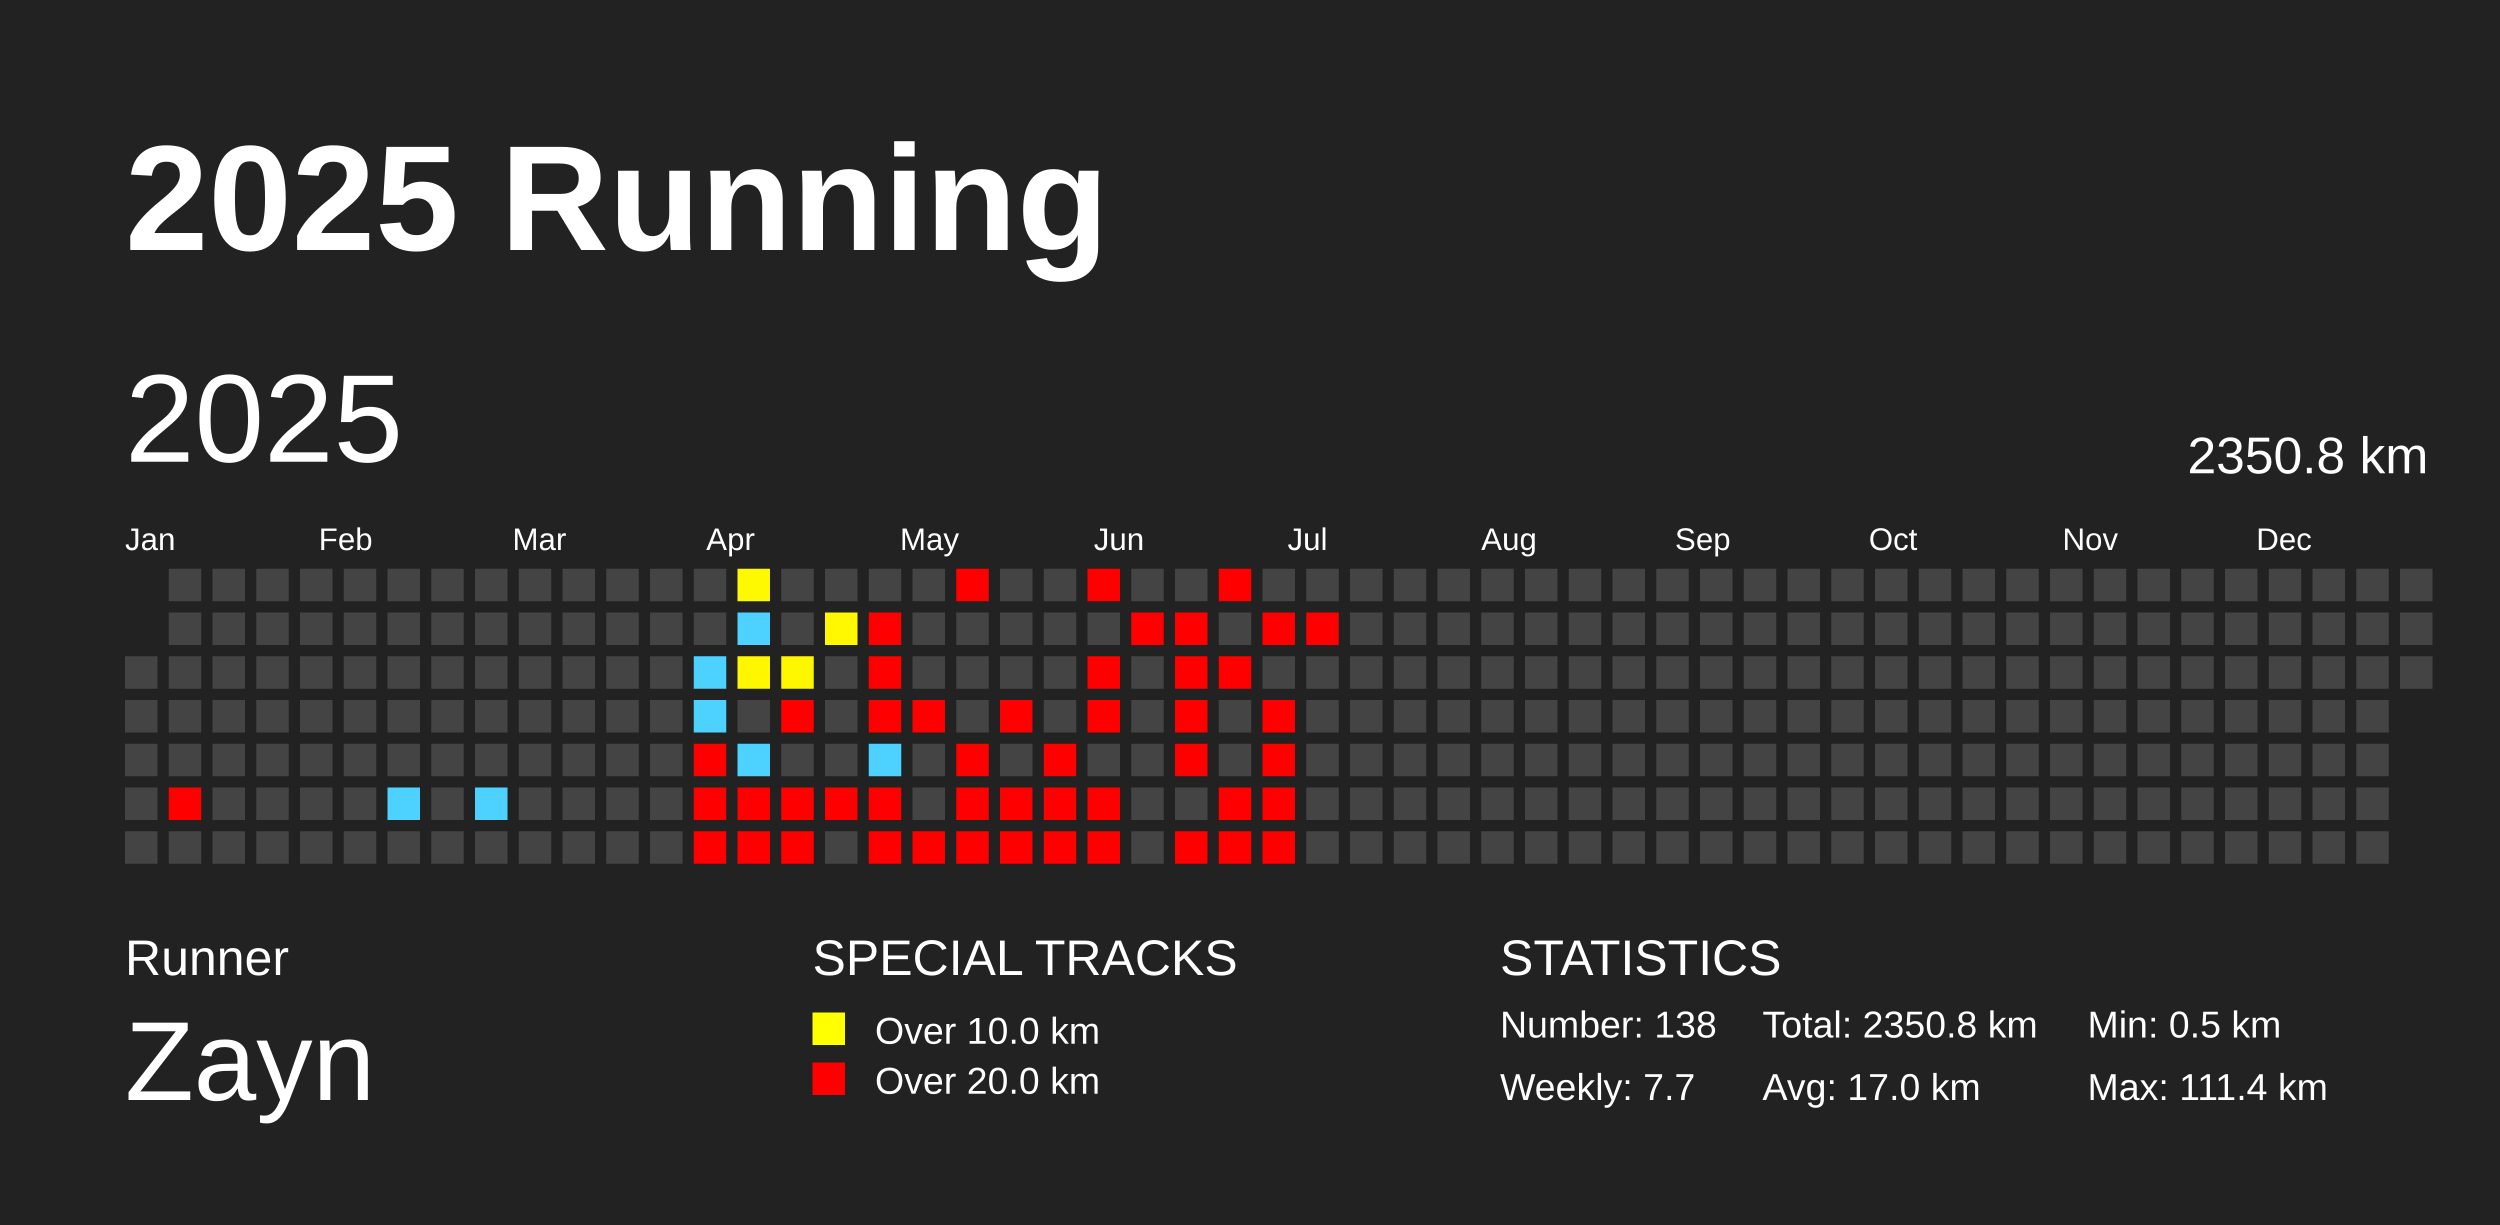
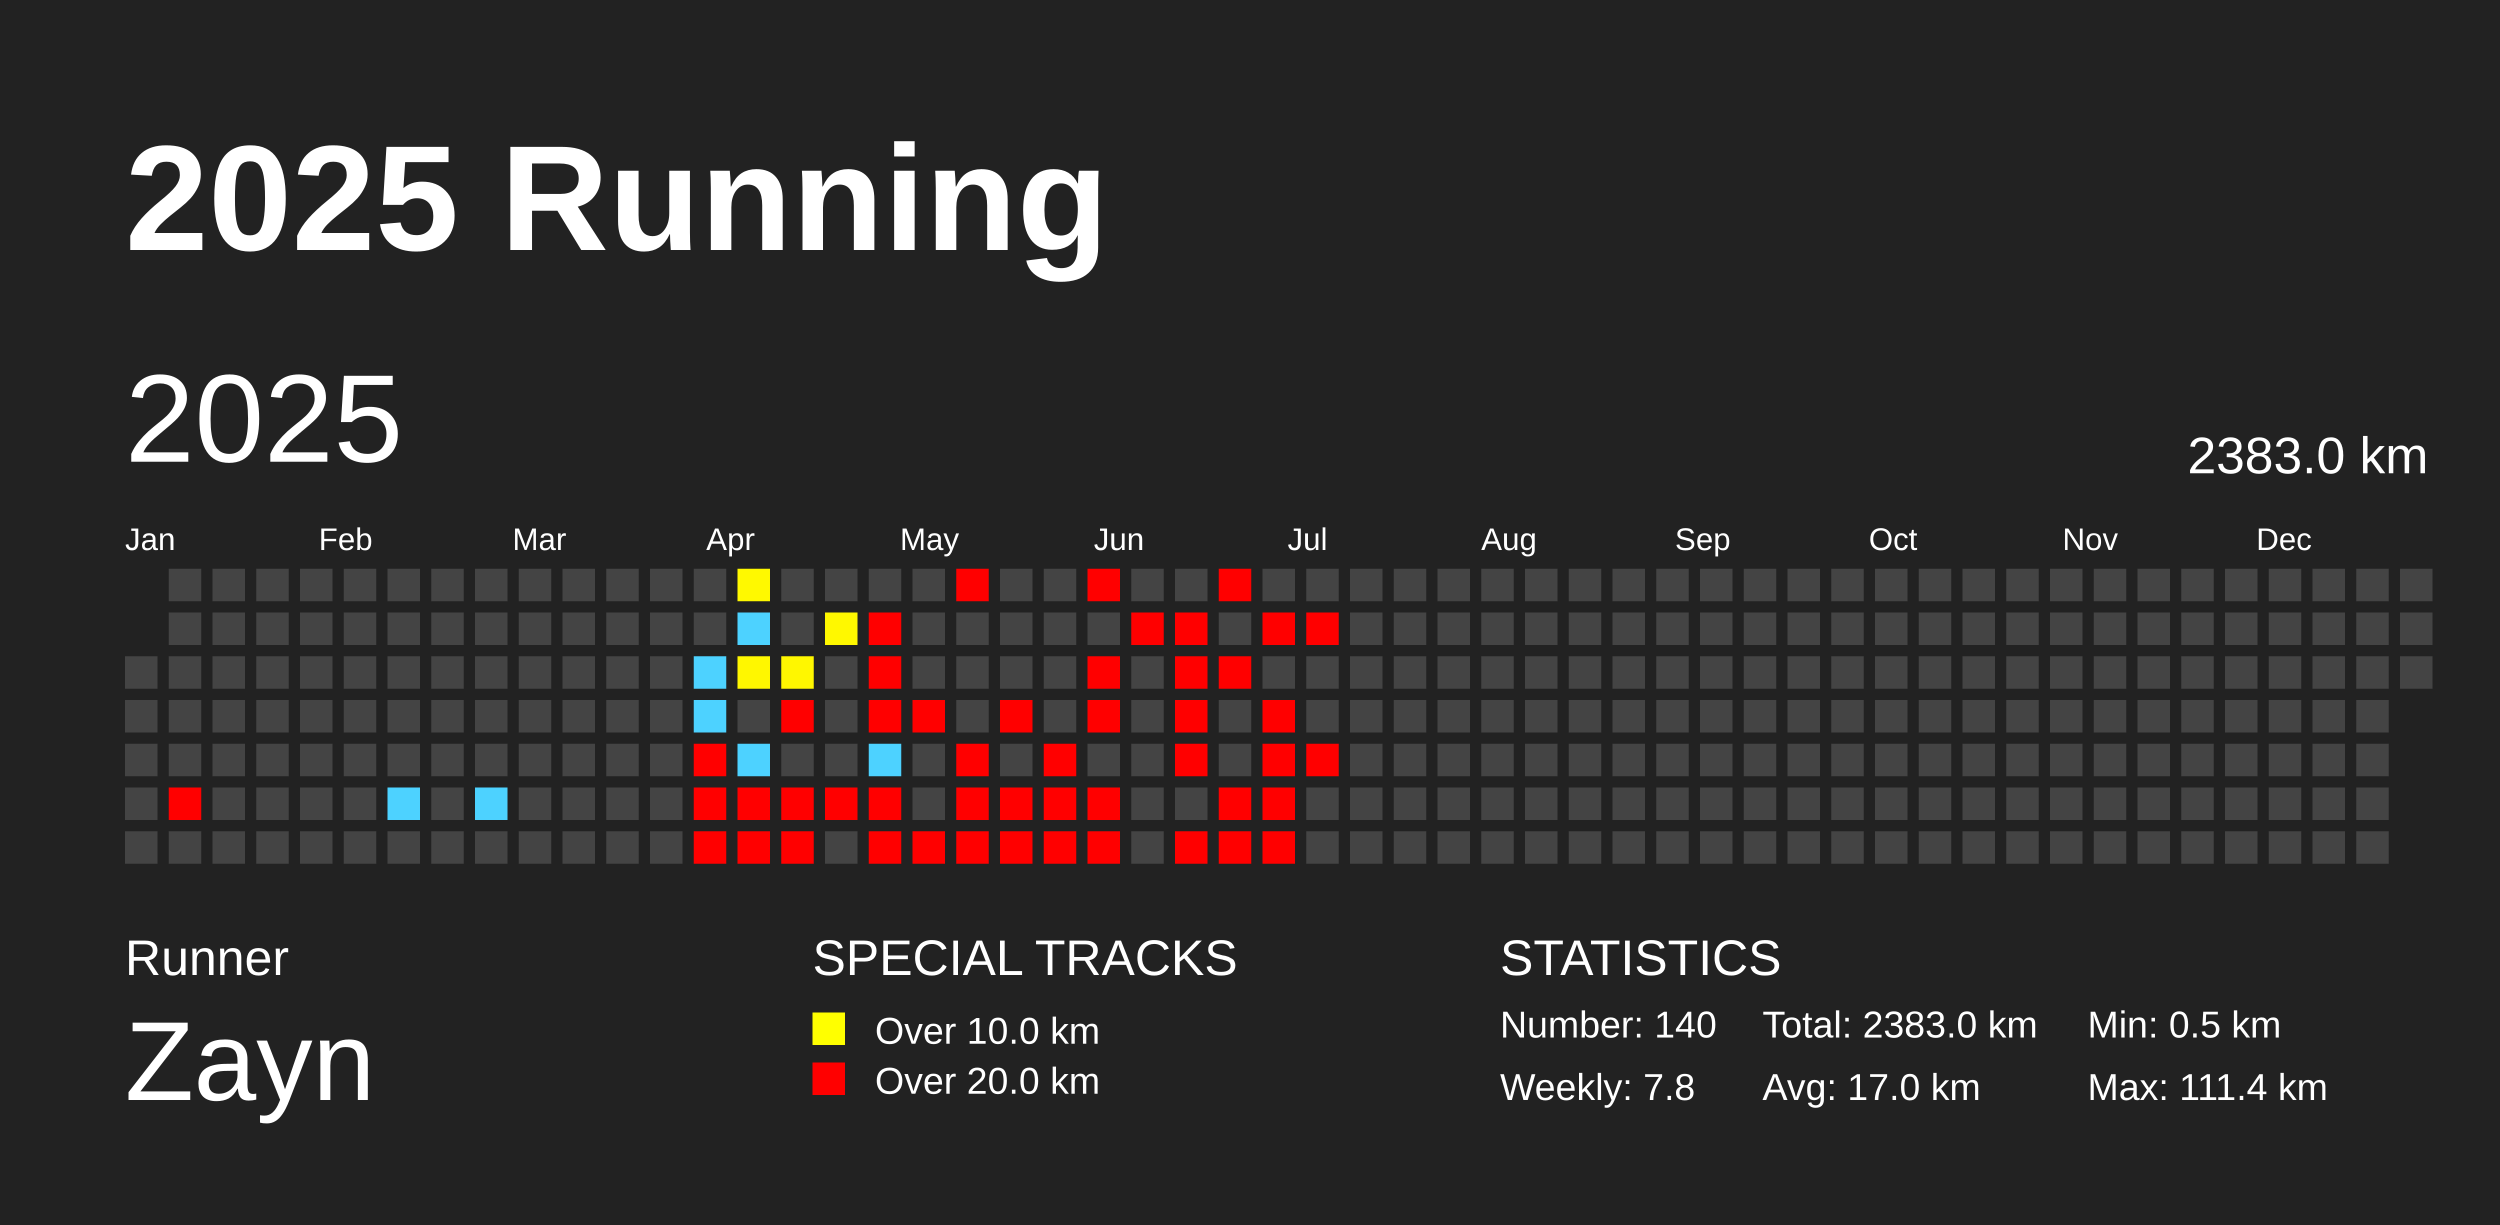
<svg xmlns="http://www.w3.org/2000/svg" baseProfile="full" height="98mm" version="1.1" viewBox="0,0,200,98" width="200mm">
  <defs />
  <rect fill="#222222" height="98" width="200" x="0" y="0" />
  <text fill="#FFFFFF" style="font-size:12px; font-family:Arial; font-weight:bold;" x="10" y="20">2025 Running</text>
  <text fill="#FFFFFF" style="font-size:4px; font-family:Arial" x="10" y="78">Runner</text>
  <text fill="#FFFFFF" style="font-size:9px; font-family:Arial" x="10" y="88">Zayn</text>
  <text fill="#FFFFFF" style="font-size:4px; font-family:Arial" x="65" y="78">SPECIAL TRACKS</text>
  <rect fill="yellow" height="2.6" width="2.6" x="65" y="81" />
  <text fill="#FFFFFF" style="font-size:3px; font-family:Arial" x="70" y="83.5">Over 10.0 km</text>
  <rect fill="red" height="2.6" width="2.6" x="65" y="85" />
  <text fill="#FFFFFF" style="font-size:3px; font-family:Arial" x="70" y="87.5">Over 20.0 km</text>
  <text fill="#FFFFFF" style="font-size:4px; font-family:Arial" x="120" y="78">STATISTICS</text>
-   <text fill="#FFFFFF" style="font-size:3px; font-family:Arial" x="120" y="83">Number: 138</text>
-   <text fill="#FFFFFF" style="font-size:3px; font-family:Arial" x="120" y="88">Weekly: 7.7</text>
-   <text fill="#FFFFFF" style="font-size:3px; font-family:Arial" x="141" y="83">Total: 2350.8 km</text>
+   <text fill="#FFFFFF" style="font-size:3px; font-family:Arial" x="120" y="83">Number: 140</text>
+   <text fill="#FFFFFF" style="font-size:3px; font-family:Arial" x="120" y="88">Weekly: 7.8</text>
+   <text fill="#FFFFFF" style="font-size:3px; font-family:Arial" x="141" y="83">Total: 2383.0 km</text>
  <text fill="#FFFFFF" style="font-size:3px; font-family:Arial" x="141" y="88">Avg: 17.0 km</text>
  <text fill="#FFFFFF" style="font-size:3px; font-family:Arial" x="167" y="83">Min: 0.5 km</text>
  <text fill="#FFFFFF" style="font-size:3px; font-family:Arial" x="167" y="88">Max: 111.4 km</text>
  <text dominant-baseline="hanging" fill="#FFFFFF" style="font-size:10.0px; font-family:Arial;" x="10" y="30">2025</text>
-   <text dominant-baseline="hanging" fill="#FFFFFF" style="font-size:4.125px; font-family:Arial;" x="175" y="35">2350.8 km</text>
+   <text dominant-baseline="hanging" fill="#FFFFFF" style="font-size:4.125px; font-family:Arial;" x="175" y="35">2383.0 km</text>
  <text fill="#FFFFFF" style="font-size:2.5px; font-family:Arial" x="10.0" y="44">Jan</text>
  <text fill="#FFFFFF" style="font-size:2.5px; font-family:Arial" x="25.5" y="44">Feb</text>
  <text fill="#FFFFFF" style="font-size:2.5px; font-family:Arial" x="41.0" y="44">Mar</text>
  <text fill="#FFFFFF" style="font-size:2.5px; font-family:Arial" x="56.5" y="44">Apr</text>
  <text fill="#FFFFFF" style="font-size:2.5px; font-family:Arial" x="72.0" y="44">May</text>
  <text fill="#FFFFFF" style="font-size:2.5px; font-family:Arial" x="87.5" y="44">Jun</text>
  <text fill="#FFFFFF" style="font-size:2.5px; font-family:Arial" x="103.0" y="44">Jul</text>
  <text fill="#FFFFFF" style="font-size:2.5px; font-family:Arial" x="118.5" y="44">Aug</text>
  <text fill="#FFFFFF" style="font-size:2.5px; font-family:Arial" x="134.0" y="44">Sep</text>
  <text fill="#FFFFFF" style="font-size:2.5px; font-family:Arial" x="149.5" y="44">Oct</text>
  <text fill="#FFFFFF" style="font-size:2.5px; font-family:Arial" x="165.0" y="44">Nov</text>
  <text fill="#FFFFFF" style="font-size:2.5px; font-family:Arial" x="180.5" y="44">Dec</text>
  <rect fill="#444444" height="2.6" width="2.6" x="10.0" y="52.5" />
  <rect fill="#444444" height="2.6" width="2.6" x="10.0" y="56.0" />
  <rect fill="#444444" height="2.6" width="2.6" x="10.0" y="59.5" />
  <rect fill="#444444" height="2.6" width="2.6" x="10.0" y="63.0" />
  <rect fill="#444444" height="2.6" width="2.6" x="10.0" y="66.5" />
  <rect fill="#444444" height="2.6" width="2.6" x="13.5" y="45.5" />
  <rect fill="#444444" height="2.6" width="2.6" x="13.5" y="49.0" />
  <rect fill="#444444" height="2.6" width="2.6" x="13.5" y="52.5" />
  <rect fill="#444444" height="2.6" width="2.6" x="13.5" y="56.0" />
  <rect fill="#444444" height="2.6" width="2.6" x="13.5" y="59.5" />
  <rect fill="red" height="2.6" width="2.6" x="13.5" y="63.0" />
  <rect fill="#444444" height="2.6" width="2.6" x="13.5" y="66.5" />
  <rect fill="#444444" height="2.6" width="2.6" x="17.0" y="45.5" />
  <rect fill="#444444" height="2.6" width="2.6" x="17.0" y="49.0" />
  <rect fill="#444444" height="2.6" width="2.6" x="17.0" y="52.5" />
  <rect fill="#444444" height="2.6" width="2.6" x="17.0" y="56.0" />
  <rect fill="#444444" height="2.6" width="2.6" x="17.0" y="59.5" />
  <rect fill="#444444" height="2.6" width="2.6" x="17.0" y="63.0" />
  <rect fill="#444444" height="2.6" width="2.6" x="17.0" y="66.5" />
  <rect fill="#444444" height="2.6" width="2.6" x="20.5" y="45.5" />
  <rect fill="#444444" height="2.6" width="2.6" x="20.5" y="49.0" />
  <rect fill="#444444" height="2.6" width="2.6" x="20.5" y="52.5" />
  <rect fill="#444444" height="2.6" width="2.6" x="20.5" y="56.0" />
  <rect fill="#444444" height="2.6" width="2.6" x="20.5" y="59.5" />
  <rect fill="#444444" height="2.6" width="2.6" x="20.5" y="63.0" />
  <rect fill="#444444" height="2.6" width="2.6" x="20.5" y="66.5" />
  <rect fill="#444444" height="2.6" width="2.6" x="24.0" y="45.5" />
  <rect fill="#444444" height="2.6" width="2.6" x="24.0" y="49.0" />
  <rect fill="#444444" height="2.6" width="2.6" x="24.0" y="52.5" />
  <rect fill="#444444" height="2.6" width="2.6" x="24.0" y="56.0" />
  <rect fill="#444444" height="2.6" width="2.6" x="24.0" y="59.5" />
  <rect fill="#444444" height="2.6" width="2.6" x="24.0" y="63.0" />
  <rect fill="#444444" height="2.6" width="2.6" x="24.0" y="66.5" />
  <rect fill="#444444" height="2.6" width="2.6" x="27.5" y="45.5" />
  <rect fill="#444444" height="2.6" width="2.6" x="27.5" y="49.0" />
  <rect fill="#444444" height="2.6" width="2.6" x="27.5" y="52.5" />
  <rect fill="#444444" height="2.6" width="2.6" x="27.5" y="56.0" />
  <rect fill="#444444" height="2.6" width="2.6" x="27.5" y="59.5" />
  <rect fill="#444444" height="2.6" width="2.6" x="27.5" y="63.0" />
  <rect fill="#444444" height="2.6" width="2.6" x="27.5" y="66.5" />
  <rect fill="#444444" height="2.6" width="2.6" x="31.0" y="45.5" />
  <rect fill="#444444" height="2.6" width="2.6" x="31.0" y="49.0" />
  <rect fill="#444444" height="2.6" width="2.6" x="31.0" y="52.5" />
  <rect fill="#444444" height="2.6" width="2.6" x="31.0" y="56.0" />
  <rect fill="#444444" height="2.6" width="2.6" x="31.0" y="59.5" />
  <rect fill="#4dd2ff" height="2.6" width="2.6" x="31.0" y="63.0" />
  <rect fill="#444444" height="2.6" width="2.6" x="31.0" y="66.5" />
  <rect fill="#444444" height="2.6" width="2.6" x="34.5" y="45.5" />
  <rect fill="#444444" height="2.6" width="2.6" x="34.5" y="49.0" />
  <rect fill="#444444" height="2.6" width="2.6" x="34.5" y="52.5" />
  <rect fill="#444444" height="2.6" width="2.6" x="34.5" y="56.0" />
  <rect fill="#444444" height="2.6" width="2.6" x="34.5" y="59.5" />
  <rect fill="#444444" height="2.6" width="2.6" x="34.5" y="63.0" />
  <rect fill="#444444" height="2.6" width="2.6" x="34.5" y="66.5" />
  <rect fill="#444444" height="2.6" width="2.6" x="38.0" y="45.5" />
  <rect fill="#444444" height="2.6" width="2.6" x="38.0" y="49.0" />
  <rect fill="#444444" height="2.6" width="2.6" x="38.0" y="52.5" />
  <rect fill="#444444" height="2.6" width="2.6" x="38.0" y="56.0" />
  <rect fill="#444444" height="2.6" width="2.6" x="38.0" y="59.5" />
  <rect fill="#4dd2ff" height="2.6" width="2.6" x="38.0" y="63.0" />
  <rect fill="#444444" height="2.6" width="2.6" x="38.0" y="66.5" />
  <rect fill="#444444" height="2.6" width="2.6" x="41.5" y="45.5" />
  <rect fill="#444444" height="2.6" width="2.6" x="41.5" y="49.0" />
  <rect fill="#444444" height="2.6" width="2.6" x="41.5" y="52.5" />
  <rect fill="#444444" height="2.6" width="2.6" x="41.5" y="56.0" />
  <rect fill="#444444" height="2.6" width="2.6" x="41.5" y="59.5" />
  <rect fill="#444444" height="2.6" width="2.6" x="41.5" y="63.0" />
  <rect fill="#444444" height="2.6" width="2.6" x="41.5" y="66.5" />
  <rect fill="#444444" height="2.6" width="2.6" x="45.0" y="45.5" />
  <rect fill="#444444" height="2.6" width="2.6" x="45.0" y="49.0" />
  <rect fill="#444444" height="2.6" width="2.6" x="45.0" y="52.5" />
  <rect fill="#444444" height="2.6" width="2.6" x="45.0" y="56.0" />
  <rect fill="#444444" height="2.6" width="2.6" x="45.0" y="59.5" />
  <rect fill="#444444" height="2.6" width="2.6" x="45.0" y="63.0" />
  <rect fill="#444444" height="2.6" width="2.6" x="45.0" y="66.5" />
  <rect fill="#444444" height="2.6" width="2.6" x="48.5" y="45.5" />
  <rect fill="#444444" height="2.6" width="2.6" x="48.5" y="49.0" />
  <rect fill="#444444" height="2.6" width="2.6" x="48.5" y="52.5" />
  <rect fill="#444444" height="2.6" width="2.6" x="48.5" y="56.0" />
  <rect fill="#444444" height="2.6" width="2.6" x="48.5" y="59.5" />
  <rect fill="#444444" height="2.6" width="2.6" x="48.5" y="63.0" />
  <rect fill="#444444" height="2.6" width="2.6" x="48.5" y="66.5" />
  <rect fill="#444444" height="2.6" width="2.6" x="52.0" y="45.5" />
  <rect fill="#444444" height="2.6" width="2.6" x="52.0" y="49.0" />
  <rect fill="#444444" height="2.6" width="2.6" x="52.0" y="52.5" />
  <rect fill="#444444" height="2.6" width="2.6" x="52.0" y="56.0" />
  <rect fill="#444444" height="2.6" width="2.6" x="52.0" y="59.5" />
  <rect fill="#444444" height="2.6" width="2.6" x="52.0" y="63.0" />
  <rect fill="#444444" height="2.6" width="2.6" x="52.0" y="66.5" />
  <rect fill="#444444" height="2.6" width="2.6" x="55.5" y="45.5" />
  <rect fill="#444444" height="2.6" width="2.6" x="55.5" y="49.0" />
  <rect fill="#4dd2ff" height="2.6" width="2.6" x="55.5" y="52.5" />
  <rect fill="#4dd2ff" height="2.6" width="2.6" x="55.5" y="56.0" />
  <rect fill="red" height="2.6" width="2.6" x="55.5" y="59.5" />
  <rect fill="red" height="2.6" width="2.6" x="55.5" y="63.0" />
  <rect fill="red" height="2.6" width="2.6" x="55.5" y="66.5" />
  <rect fill="#fff900" height="2.6" width="2.6" x="59.0" y="45.5" />
  <rect fill="#4dd2ff" height="2.6" width="2.6" x="59.0" y="49.0" />
  <rect fill="#fff700" height="2.6" width="2.6" x="59.0" y="52.5" />
  <rect fill="#444444" height="2.6" width="2.6" x="59.0" y="56.0" />
  <rect fill="#4dd2ff" height="2.6" width="2.6" x="59.0" y="59.5" />
  <rect fill="red" height="2.6" width="2.6" x="59.0" y="63.0" />
  <rect fill="red" height="2.6" width="2.6" x="59.0" y="66.5" />
  <rect fill="#444444" height="2.6" width="2.6" x="62.5" y="45.5" />
  <rect fill="#444444" height="2.6" width="2.6" x="62.5" y="49.0" />
  <rect fill="#fff700" height="2.6" width="2.6" x="62.5" y="52.5" />
  <rect fill="red" height="2.6" width="2.6" x="62.5" y="56.0" />
  <rect fill="#444444" height="2.6" width="2.6" x="62.5" y="59.5" />
  <rect fill="red" height="2.6" width="2.6" x="62.5" y="63.0" />
  <rect fill="red" height="2.6" width="2.6" x="62.5" y="66.5" />
  <rect fill="#444444" height="2.6" width="2.6" x="66.0" y="45.5" />
  <rect fill="#fff800" height="2.6" width="2.6" x="66.0" y="49.0" />
  <rect fill="#444444" height="2.6" width="2.6" x="66.0" y="52.5" />
  <rect fill="#444444" height="2.6" width="2.6" x="66.0" y="56.0" />
  <rect fill="#444444" height="2.6" width="2.6" x="66.0" y="59.5" />
  <rect fill="red" height="2.6" width="2.6" x="66.0" y="63.0" />
  <rect fill="#444444" height="2.6" width="2.6" x="66.0" y="66.5" />
  <rect fill="#444444" height="2.6" width="2.6" x="69.5" y="45.5" />
  <rect fill="red" height="2.6" width="2.6" x="69.5" y="49.0" />
  <rect fill="red" height="2.6" width="2.6" x="69.5" y="52.5" />
  <rect fill="red" height="2.6" width="2.6" x="69.5" y="56.0" />
  <rect fill="#4dd2ff" height="2.6" width="2.6" x="69.5" y="59.5" />
  <rect fill="red" height="2.6" width="2.6" x="69.5" y="63.0" />
  <rect fill="red" height="2.6" width="2.6" x="69.5" y="66.5" />
  <rect fill="#444444" height="2.6" width="2.6" x="73.0" y="45.5" />
  <rect fill="#444444" height="2.6" width="2.6" x="73.0" y="49.0" />
  <rect fill="#444444" height="2.6" width="2.6" x="73.0" y="52.5" />
  <rect fill="red" height="2.6" width="2.6" x="73.0" y="56.0" />
  <rect fill="#444444" height="2.6" width="2.6" x="73.0" y="59.5" />
  <rect fill="#444444" height="2.6" width="2.6" x="73.0" y="63.0" />
  <rect fill="red" height="2.6" width="2.6" x="73.0" y="66.5" />
  <rect fill="red" height="2.6" width="2.6" x="76.5" y="45.5" />
  <rect fill="#444444" height="2.6" width="2.6" x="76.5" y="49.0" />
  <rect fill="#444444" height="2.6" width="2.6" x="76.5" y="52.5" />
  <rect fill="#444444" height="2.6" width="2.6" x="76.5" y="56.0" />
  <rect fill="red" height="2.6" width="2.6" x="76.5" y="59.5" />
  <rect fill="red" height="2.6" width="2.6" x="76.5" y="63.0" />
  <rect fill="red" height="2.6" width="2.6" x="76.5" y="66.5" />
  <rect fill="#444444" height="2.6" width="2.6" x="80.0" y="45.5" />
  <rect fill="#444444" height="2.6" width="2.6" x="80.0" y="49.0" />
  <rect fill="#444444" height="2.6" width="2.6" x="80.0" y="52.5" />
  <rect fill="red" height="2.6" width="2.6" x="80.0" y="56.0" />
  <rect fill="#444444" height="2.6" width="2.6" x="80.0" y="59.5" />
  <rect fill="red" height="2.6" width="2.6" x="80.0" y="63.0" />
  <rect fill="red" height="2.6" width="2.6" x="80.0" y="66.5" />
  <rect fill="#444444" height="2.6" width="2.6" x="83.5" y="45.5" />
  <rect fill="#444444" height="2.6" width="2.6" x="83.5" y="49.0" />
  <rect fill="#444444" height="2.6" width="2.6" x="83.5" y="52.5" />
  <rect fill="#444444" height="2.6" width="2.6" x="83.5" y="56.0" />
  <rect fill="red" height="2.6" width="2.6" x="83.5" y="59.5" />
  <rect fill="red" height="2.6" width="2.6" x="83.5" y="63.0" />
  <rect fill="red" height="2.6" width="2.6" x="83.5" y="66.5" />
  <rect fill="red" height="2.6" width="2.6" x="87.0" y="45.5" />
  <rect fill="#444444" height="2.6" width="2.6" x="87.0" y="49.0" />
  <rect fill="red" height="2.6" width="2.6" x="87.0" y="52.5" />
  <rect fill="red" height="2.6" width="2.6" x="87.0" y="56.0" />
  <rect fill="#444444" height="2.6" width="2.6" x="87.0" y="59.5" />
  <rect fill="red" height="2.6" width="2.6" x="87.0" y="63.0" />
  <rect fill="red" height="2.6" width="2.6" x="87.0" y="66.5" />
  <rect fill="#444444" height="2.6" width="2.6" x="90.5" y="45.5" />
  <rect fill="red" height="2.6" width="2.6" x="90.5" y="49.0" />
  <rect fill="#444444" height="2.6" width="2.6" x="90.5" y="52.5" />
  <rect fill="#444444" height="2.6" width="2.6" x="90.5" y="56.0" />
  <rect fill="#444444" height="2.6" width="2.6" x="90.5" y="59.5" />
  <rect fill="#444444" height="2.6" width="2.6" x="90.5" y="63.0" />
  <rect fill="#444444" height="2.6" width="2.6" x="90.5" y="66.5" />
  <rect fill="#444444" height="2.6" width="2.6" x="94.0" y="45.5" />
  <rect fill="red" height="2.6" width="2.6" x="94.0" y="49.0" />
  <rect fill="red" height="2.6" width="2.6" x="94.0" y="52.5" />
  <rect fill="red" height="2.6" width="2.6" x="94.0" y="56.0" />
  <rect fill="red" height="2.6" width="2.6" x="94.0" y="59.5" />
  <rect fill="#444444" height="2.6" width="2.6" x="94.0" y="63.0" />
  <rect fill="red" height="2.6" width="2.6" x="94.0" y="66.5" />
  <rect fill="red" height="2.6" width="2.6" x="97.5" y="45.5" />
  <rect fill="#444444" height="2.6" width="2.6" x="97.5" y="49.0" />
  <rect fill="red" height="2.6" width="2.6" x="97.5" y="52.5" />
  <rect fill="#444444" height="2.6" width="2.6" x="97.5" y="56.0" />
  <rect fill="#444444" height="2.6" width="2.6" x="97.5" y="59.5" />
  <rect fill="red" height="2.6" width="2.6" x="97.5" y="63.0" />
  <rect fill="red" height="2.6" width="2.6" x="97.5" y="66.5" />
  <rect fill="#444444" height="2.6" width="2.6" x="101.0" y="45.5" />
  <rect fill="red" height="2.6" width="2.6" x="101.0" y="49.0" />
  <rect fill="#444444" height="2.6" width="2.6" x="101.0" y="52.5" />
  <rect fill="red" height="2.6" width="2.6" x="101.0" y="56.0" />
  <rect fill="red" height="2.6" width="2.6" x="101.0" y="59.5" />
  <rect fill="red" height="2.6" width="2.6" x="101.0" y="63.0" />
  <rect fill="red" height="2.6" width="2.6" x="101.0" y="66.5" />
  <rect fill="#444444" height="2.6" width="2.6" x="104.5" y="45.5" />
  <rect fill="red" height="2.6" width="2.6" x="104.5" y="49.0" />
  <rect fill="#444444" height="2.6" width="2.6" x="104.5" y="52.5" />
  <rect fill="#444444" height="2.6" width="2.6" x="104.5" y="56.0" />
-   <rect fill="#444444" height="2.6" width="2.6" x="104.5" y="59.5" />
+   <rect fill="red" height="2.6" width="2.6" x="104.5" y="59.5" />
  <rect fill="#444444" height="2.6" width="2.6" x="104.5" y="63.0" />
  <rect fill="#444444" height="2.6" width="2.6" x="104.5" y="66.5" />
  <rect fill="#444444" height="2.6" width="2.6" x="108.0" y="45.5" />
  <rect fill="#444444" height="2.6" width="2.6" x="108.0" y="49.0" />
  <rect fill="#444444" height="2.6" width="2.6" x="108.0" y="52.5" />
  <rect fill="#444444" height="2.6" width="2.6" x="108.0" y="56.0" />
  <rect fill="#444444" height="2.6" width="2.6" x="108.0" y="59.5" />
  <rect fill="#444444" height="2.6" width="2.6" x="108.0" y="63.0" />
  <rect fill="#444444" height="2.6" width="2.6" x="108.0" y="66.5" />
  <rect fill="#444444" height="2.6" width="2.6" x="111.5" y="45.5" />
  <rect fill="#444444" height="2.6" width="2.6" x="111.5" y="49.0" />
  <rect fill="#444444" height="2.6" width="2.6" x="111.5" y="52.5" />
  <rect fill="#444444" height="2.6" width="2.6" x="111.5" y="56.0" />
  <rect fill="#444444" height="2.6" width="2.6" x="111.5" y="59.5" />
  <rect fill="#444444" height="2.6" width="2.6" x="111.5" y="63.0" />
  <rect fill="#444444" height="2.6" width="2.6" x="111.5" y="66.5" />
  <rect fill="#444444" height="2.6" width="2.6" x="115.0" y="45.5" />
  <rect fill="#444444" height="2.6" width="2.6" x="115.0" y="49.0" />
  <rect fill="#444444" height="2.6" width="2.6" x="115.0" y="52.5" />
  <rect fill="#444444" height="2.6" width="2.6" x="115.0" y="56.0" />
  <rect fill="#444444" height="2.6" width="2.6" x="115.0" y="59.5" />
  <rect fill="#444444" height="2.6" width="2.6" x="115.0" y="63.0" />
  <rect fill="#444444" height="2.6" width="2.6" x="115.0" y="66.5" />
  <rect fill="#444444" height="2.6" width="2.6" x="118.5" y="45.5" />
  <rect fill="#444444" height="2.6" width="2.6" x="118.5" y="49.0" />
  <rect fill="#444444" height="2.6" width="2.6" x="118.5" y="52.5" />
  <rect fill="#444444" height="2.6" width="2.6" x="118.5" y="56.0" />
  <rect fill="#444444" height="2.6" width="2.6" x="118.5" y="59.5" />
  <rect fill="#444444" height="2.6" width="2.6" x="118.5" y="63.0" />
  <rect fill="#444444" height="2.6" width="2.6" x="118.5" y="66.5" />
  <rect fill="#444444" height="2.6" width="2.6" x="122.0" y="45.5" />
  <rect fill="#444444" height="2.6" width="2.6" x="122.0" y="49.0" />
  <rect fill="#444444" height="2.6" width="2.6" x="122.0" y="52.5" />
  <rect fill="#444444" height="2.6" width="2.6" x="122.0" y="56.0" />
  <rect fill="#444444" height="2.6" width="2.6" x="122.0" y="59.5" />
  <rect fill="#444444" height="2.6" width="2.6" x="122.0" y="63.0" />
  <rect fill="#444444" height="2.6" width="2.6" x="122.0" y="66.5" />
  <rect fill="#444444" height="2.6" width="2.6" x="125.5" y="45.5" />
  <rect fill="#444444" height="2.6" width="2.6" x="125.5" y="49.0" />
  <rect fill="#444444" height="2.6" width="2.6" x="125.5" y="52.5" />
  <rect fill="#444444" height="2.6" width="2.6" x="125.5" y="56.0" />
  <rect fill="#444444" height="2.6" width="2.6" x="125.5" y="59.5" />
  <rect fill="#444444" height="2.6" width="2.6" x="125.5" y="63.0" />
  <rect fill="#444444" height="2.6" width="2.6" x="125.5" y="66.5" />
  <rect fill="#444444" height="2.6" width="2.6" x="129.0" y="45.5" />
  <rect fill="#444444" height="2.6" width="2.6" x="129.0" y="49.0" />
  <rect fill="#444444" height="2.6" width="2.6" x="129.0" y="52.5" />
  <rect fill="#444444" height="2.6" width="2.6" x="129.0" y="56.0" />
  <rect fill="#444444" height="2.6" width="2.6" x="129.0" y="59.5" />
  <rect fill="#444444" height="2.6" width="2.6" x="129.0" y="63.0" />
  <rect fill="#444444" height="2.6" width="2.6" x="129.0" y="66.5" />
  <rect fill="#444444" height="2.6" width="2.6" x="132.5" y="45.5" />
  <rect fill="#444444" height="2.6" width="2.6" x="132.5" y="49.0" />
  <rect fill="#444444" height="2.6" width="2.6" x="132.5" y="52.5" />
  <rect fill="#444444" height="2.6" width="2.6" x="132.5" y="56.0" />
  <rect fill="#444444" height="2.6" width="2.6" x="132.5" y="59.5" />
  <rect fill="#444444" height="2.6" width="2.6" x="132.5" y="63.0" />
  <rect fill="#444444" height="2.6" width="2.6" x="132.5" y="66.5" />
  <rect fill="#444444" height="2.6" width="2.6" x="136.0" y="45.5" />
  <rect fill="#444444" height="2.6" width="2.6" x="136.0" y="49.0" />
  <rect fill="#444444" height="2.6" width="2.6" x="136.0" y="52.5" />
  <rect fill="#444444" height="2.6" width="2.6" x="136.0" y="56.0" />
  <rect fill="#444444" height="2.6" width="2.6" x="136.0" y="59.5" />
  <rect fill="#444444" height="2.6" width="2.6" x="136.0" y="63.0" />
  <rect fill="#444444" height="2.6" width="2.6" x="136.0" y="66.5" />
  <rect fill="#444444" height="2.6" width="2.6" x="139.5" y="45.5" />
  <rect fill="#444444" height="2.6" width="2.6" x="139.5" y="49.0" />
  <rect fill="#444444" height="2.6" width="2.6" x="139.5" y="52.5" />
  <rect fill="#444444" height="2.6" width="2.6" x="139.5" y="56.0" />
  <rect fill="#444444" height="2.6" width="2.6" x="139.5" y="59.5" />
  <rect fill="#444444" height="2.6" width="2.6" x="139.5" y="63.0" />
  <rect fill="#444444" height="2.6" width="2.6" x="139.5" y="66.5" />
  <rect fill="#444444" height="2.6" width="2.6" x="143.0" y="45.5" />
  <rect fill="#444444" height="2.6" width="2.6" x="143.0" y="49.0" />
  <rect fill="#444444" height="2.6" width="2.6" x="143.0" y="52.5" />
  <rect fill="#444444" height="2.6" width="2.6" x="143.0" y="56.0" />
  <rect fill="#444444" height="2.6" width="2.6" x="143.0" y="59.5" />
  <rect fill="#444444" height="2.6" width="2.6" x="143.0" y="63.0" />
  <rect fill="#444444" height="2.6" width="2.6" x="143.0" y="66.5" />
  <rect fill="#444444" height="2.6" width="2.6" x="146.5" y="45.5" />
  <rect fill="#444444" height="2.6" width="2.6" x="146.5" y="49.0" />
  <rect fill="#444444" height="2.6" width="2.6" x="146.5" y="52.5" />
  <rect fill="#444444" height="2.6" width="2.6" x="146.5" y="56.0" />
  <rect fill="#444444" height="2.6" width="2.6" x="146.5" y="59.5" />
  <rect fill="#444444" height="2.6" width="2.6" x="146.5" y="63.0" />
  <rect fill="#444444" height="2.6" width="2.6" x="146.5" y="66.5" />
  <rect fill="#444444" height="2.6" width="2.6" x="150.0" y="45.5" />
  <rect fill="#444444" height="2.6" width="2.6" x="150.0" y="49.0" />
  <rect fill="#444444" height="2.6" width="2.6" x="150.0" y="52.5" />
  <rect fill="#444444" height="2.6" width="2.6" x="150.0" y="56.0" />
  <rect fill="#444444" height="2.6" width="2.6" x="150.0" y="59.5" />
  <rect fill="#444444" height="2.6" width="2.6" x="150.0" y="63.0" />
  <rect fill="#444444" height="2.6" width="2.6" x="150.0" y="66.5" />
  <rect fill="#444444" height="2.6" width="2.6" x="153.5" y="45.5" />
  <rect fill="#444444" height="2.6" width="2.6" x="153.5" y="49.0" />
  <rect fill="#444444" height="2.6" width="2.6" x="153.5" y="52.5" />
  <rect fill="#444444" height="2.6" width="2.6" x="153.5" y="56.0" />
  <rect fill="#444444" height="2.6" width="2.6" x="153.5" y="59.5" />
  <rect fill="#444444" height="2.6" width="2.6" x="153.5" y="63.0" />
  <rect fill="#444444" height="2.6" width="2.6" x="153.5" y="66.5" />
  <rect fill="#444444" height="2.6" width="2.6" x="157.0" y="45.5" />
  <rect fill="#444444" height="2.6" width="2.6" x="157.0" y="49.0" />
  <rect fill="#444444" height="2.6" width="2.6" x="157.0" y="52.5" />
  <rect fill="#444444" height="2.6" width="2.6" x="157.0" y="56.0" />
  <rect fill="#444444" height="2.6" width="2.6" x="157.0" y="59.5" />
  <rect fill="#444444" height="2.6" width="2.6" x="157.0" y="63.0" />
  <rect fill="#444444" height="2.6" width="2.6" x="157.0" y="66.5" />
  <rect fill="#444444" height="2.6" width="2.6" x="160.5" y="45.5" />
  <rect fill="#444444" height="2.6" width="2.6" x="160.5" y="49.0" />
  <rect fill="#444444" height="2.6" width="2.6" x="160.5" y="52.5" />
  <rect fill="#444444" height="2.6" width="2.6" x="160.5" y="56.0" />
  <rect fill="#444444" height="2.6" width="2.6" x="160.5" y="59.5" />
  <rect fill="#444444" height="2.6" width="2.6" x="160.5" y="63.0" />
  <rect fill="#444444" height="2.6" width="2.6" x="160.5" y="66.5" />
  <rect fill="#444444" height="2.6" width="2.6" x="164.0" y="45.5" />
  <rect fill="#444444" height="2.6" width="2.6" x="164.0" y="49.0" />
  <rect fill="#444444" height="2.6" width="2.6" x="164.0" y="52.5" />
  <rect fill="#444444" height="2.6" width="2.6" x="164.0" y="56.0" />
  <rect fill="#444444" height="2.6" width="2.6" x="164.0" y="59.5" />
  <rect fill="#444444" height="2.6" width="2.6" x="164.0" y="63.0" />
  <rect fill="#444444" height="2.6" width="2.6" x="164.0" y="66.5" />
  <rect fill="#444444" height="2.6" width="2.6" x="167.5" y="45.5" />
  <rect fill="#444444" height="2.6" width="2.6" x="167.5" y="49.0" />
  <rect fill="#444444" height="2.6" width="2.6" x="167.5" y="52.5" />
  <rect fill="#444444" height="2.6" width="2.6" x="167.5" y="56.0" />
  <rect fill="#444444" height="2.6" width="2.6" x="167.5" y="59.5" />
  <rect fill="#444444" height="2.6" width="2.6" x="167.5" y="63.0" />
  <rect fill="#444444" height="2.6" width="2.6" x="167.5" y="66.5" />
  <rect fill="#444444" height="2.6" width="2.6" x="171.0" y="45.5" />
  <rect fill="#444444" height="2.6" width="2.6" x="171.0" y="49.0" />
  <rect fill="#444444" height="2.6" width="2.6" x="171.0" y="52.5" />
  <rect fill="#444444" height="2.6" width="2.6" x="171.0" y="56.0" />
  <rect fill="#444444" height="2.6" width="2.6" x="171.0" y="59.5" />
  <rect fill="#444444" height="2.6" width="2.6" x="171.0" y="63.0" />
  <rect fill="#444444" height="2.6" width="2.6" x="171.0" y="66.5" />
  <rect fill="#444444" height="2.6" width="2.6" x="174.5" y="45.5" />
  <rect fill="#444444" height="2.6" width="2.6" x="174.5" y="49.0" />
  <rect fill="#444444" height="2.6" width="2.6" x="174.5" y="52.5" />
  <rect fill="#444444" height="2.6" width="2.6" x="174.5" y="56.0" />
  <rect fill="#444444" height="2.6" width="2.6" x="174.5" y="59.5" />
  <rect fill="#444444" height="2.6" width="2.6" x="174.5" y="63.0" />
  <rect fill="#444444" height="2.6" width="2.6" x="174.5" y="66.5" />
  <rect fill="#444444" height="2.6" width="2.6" x="178.0" y="45.5" />
  <rect fill="#444444" height="2.6" width="2.6" x="178.0" y="49.0" />
  <rect fill="#444444" height="2.6" width="2.6" x="178.0" y="52.5" />
  <rect fill="#444444" height="2.6" width="2.6" x="178.0" y="56.0" />
  <rect fill="#444444" height="2.6" width="2.6" x="178.0" y="59.5" />
  <rect fill="#444444" height="2.6" width="2.6" x="178.0" y="63.0" />
  <rect fill="#444444" height="2.6" width="2.6" x="178.0" y="66.5" />
  <rect fill="#444444" height="2.6" width="2.6" x="181.5" y="45.5" />
  <rect fill="#444444" height="2.6" width="2.6" x="181.5" y="49.0" />
  <rect fill="#444444" height="2.6" width="2.6" x="181.5" y="52.5" />
  <rect fill="#444444" height="2.6" width="2.6" x="181.5" y="56.0" />
  <rect fill="#444444" height="2.6" width="2.6" x="181.5" y="59.5" />
  <rect fill="#444444" height="2.6" width="2.6" x="181.5" y="63.0" />
  <rect fill="#444444" height="2.6" width="2.6" x="181.5" y="66.5" />
  <rect fill="#444444" height="2.6" width="2.6" x="185.0" y="45.5" />
  <rect fill="#444444" height="2.6" width="2.6" x="185.0" y="49.0" />
  <rect fill="#444444" height="2.6" width="2.6" x="185.0" y="52.5" />
  <rect fill="#444444" height="2.6" width="2.6" x="185.0" y="56.0" />
  <rect fill="#444444" height="2.6" width="2.6" x="185.0" y="59.5" />
  <rect fill="#444444" height="2.6" width="2.6" x="185.0" y="63.0" />
  <rect fill="#444444" height="2.6" width="2.6" x="185.0" y="66.5" />
  <rect fill="#444444" height="2.6" width="2.6" x="188.5" y="45.5" />
  <rect fill="#444444" height="2.6" width="2.6" x="188.5" y="49.0" />
  <rect fill="#444444" height="2.6" width="2.6" x="188.5" y="52.5" />
  <rect fill="#444444" height="2.6" width="2.6" x="188.5" y="56.0" />
  <rect fill="#444444" height="2.6" width="2.6" x="188.5" y="59.5" />
  <rect fill="#444444" height="2.6" width="2.6" x="188.5" y="63.0" />
  <rect fill="#444444" height="2.6" width="2.6" x="188.5" y="66.5" />
  <rect fill="#444444" height="2.6" width="2.6" x="192.0" y="45.5" />
  <rect fill="#444444" height="2.6" width="2.6" x="192.0" y="49.0" />
  <rect fill="#444444" height="2.6" width="2.6" x="192.0" y="52.5" />
</svg>
